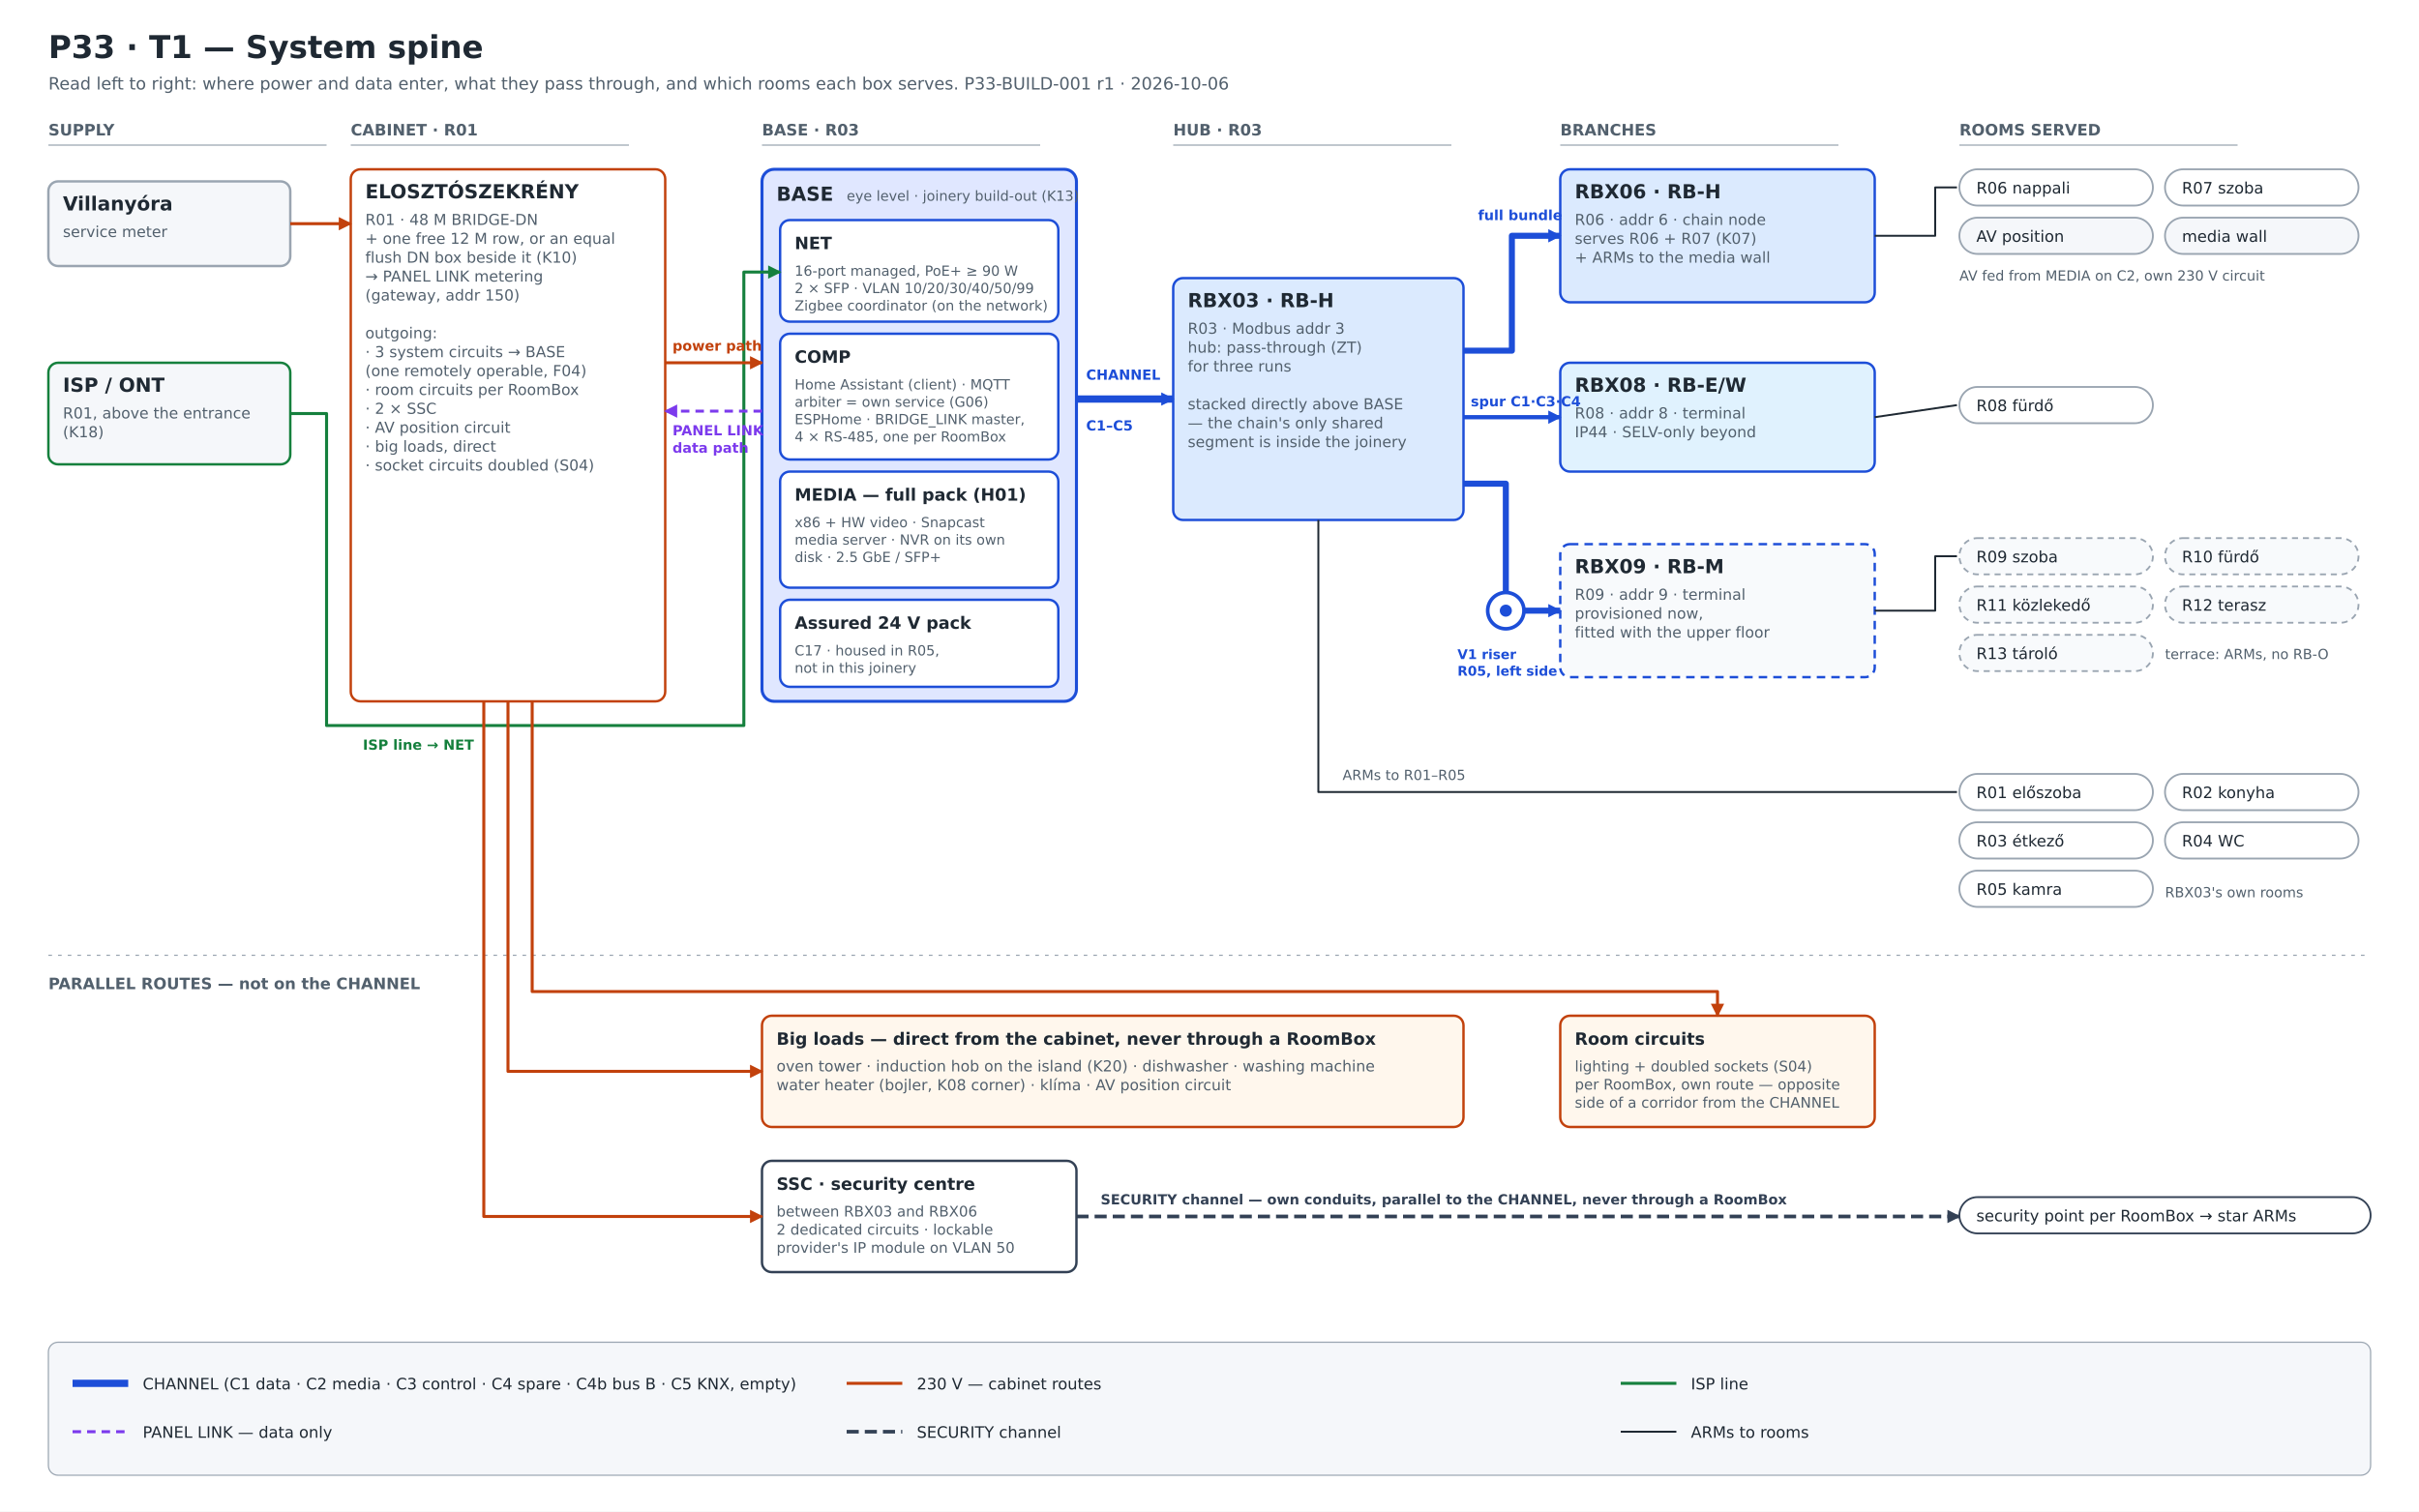
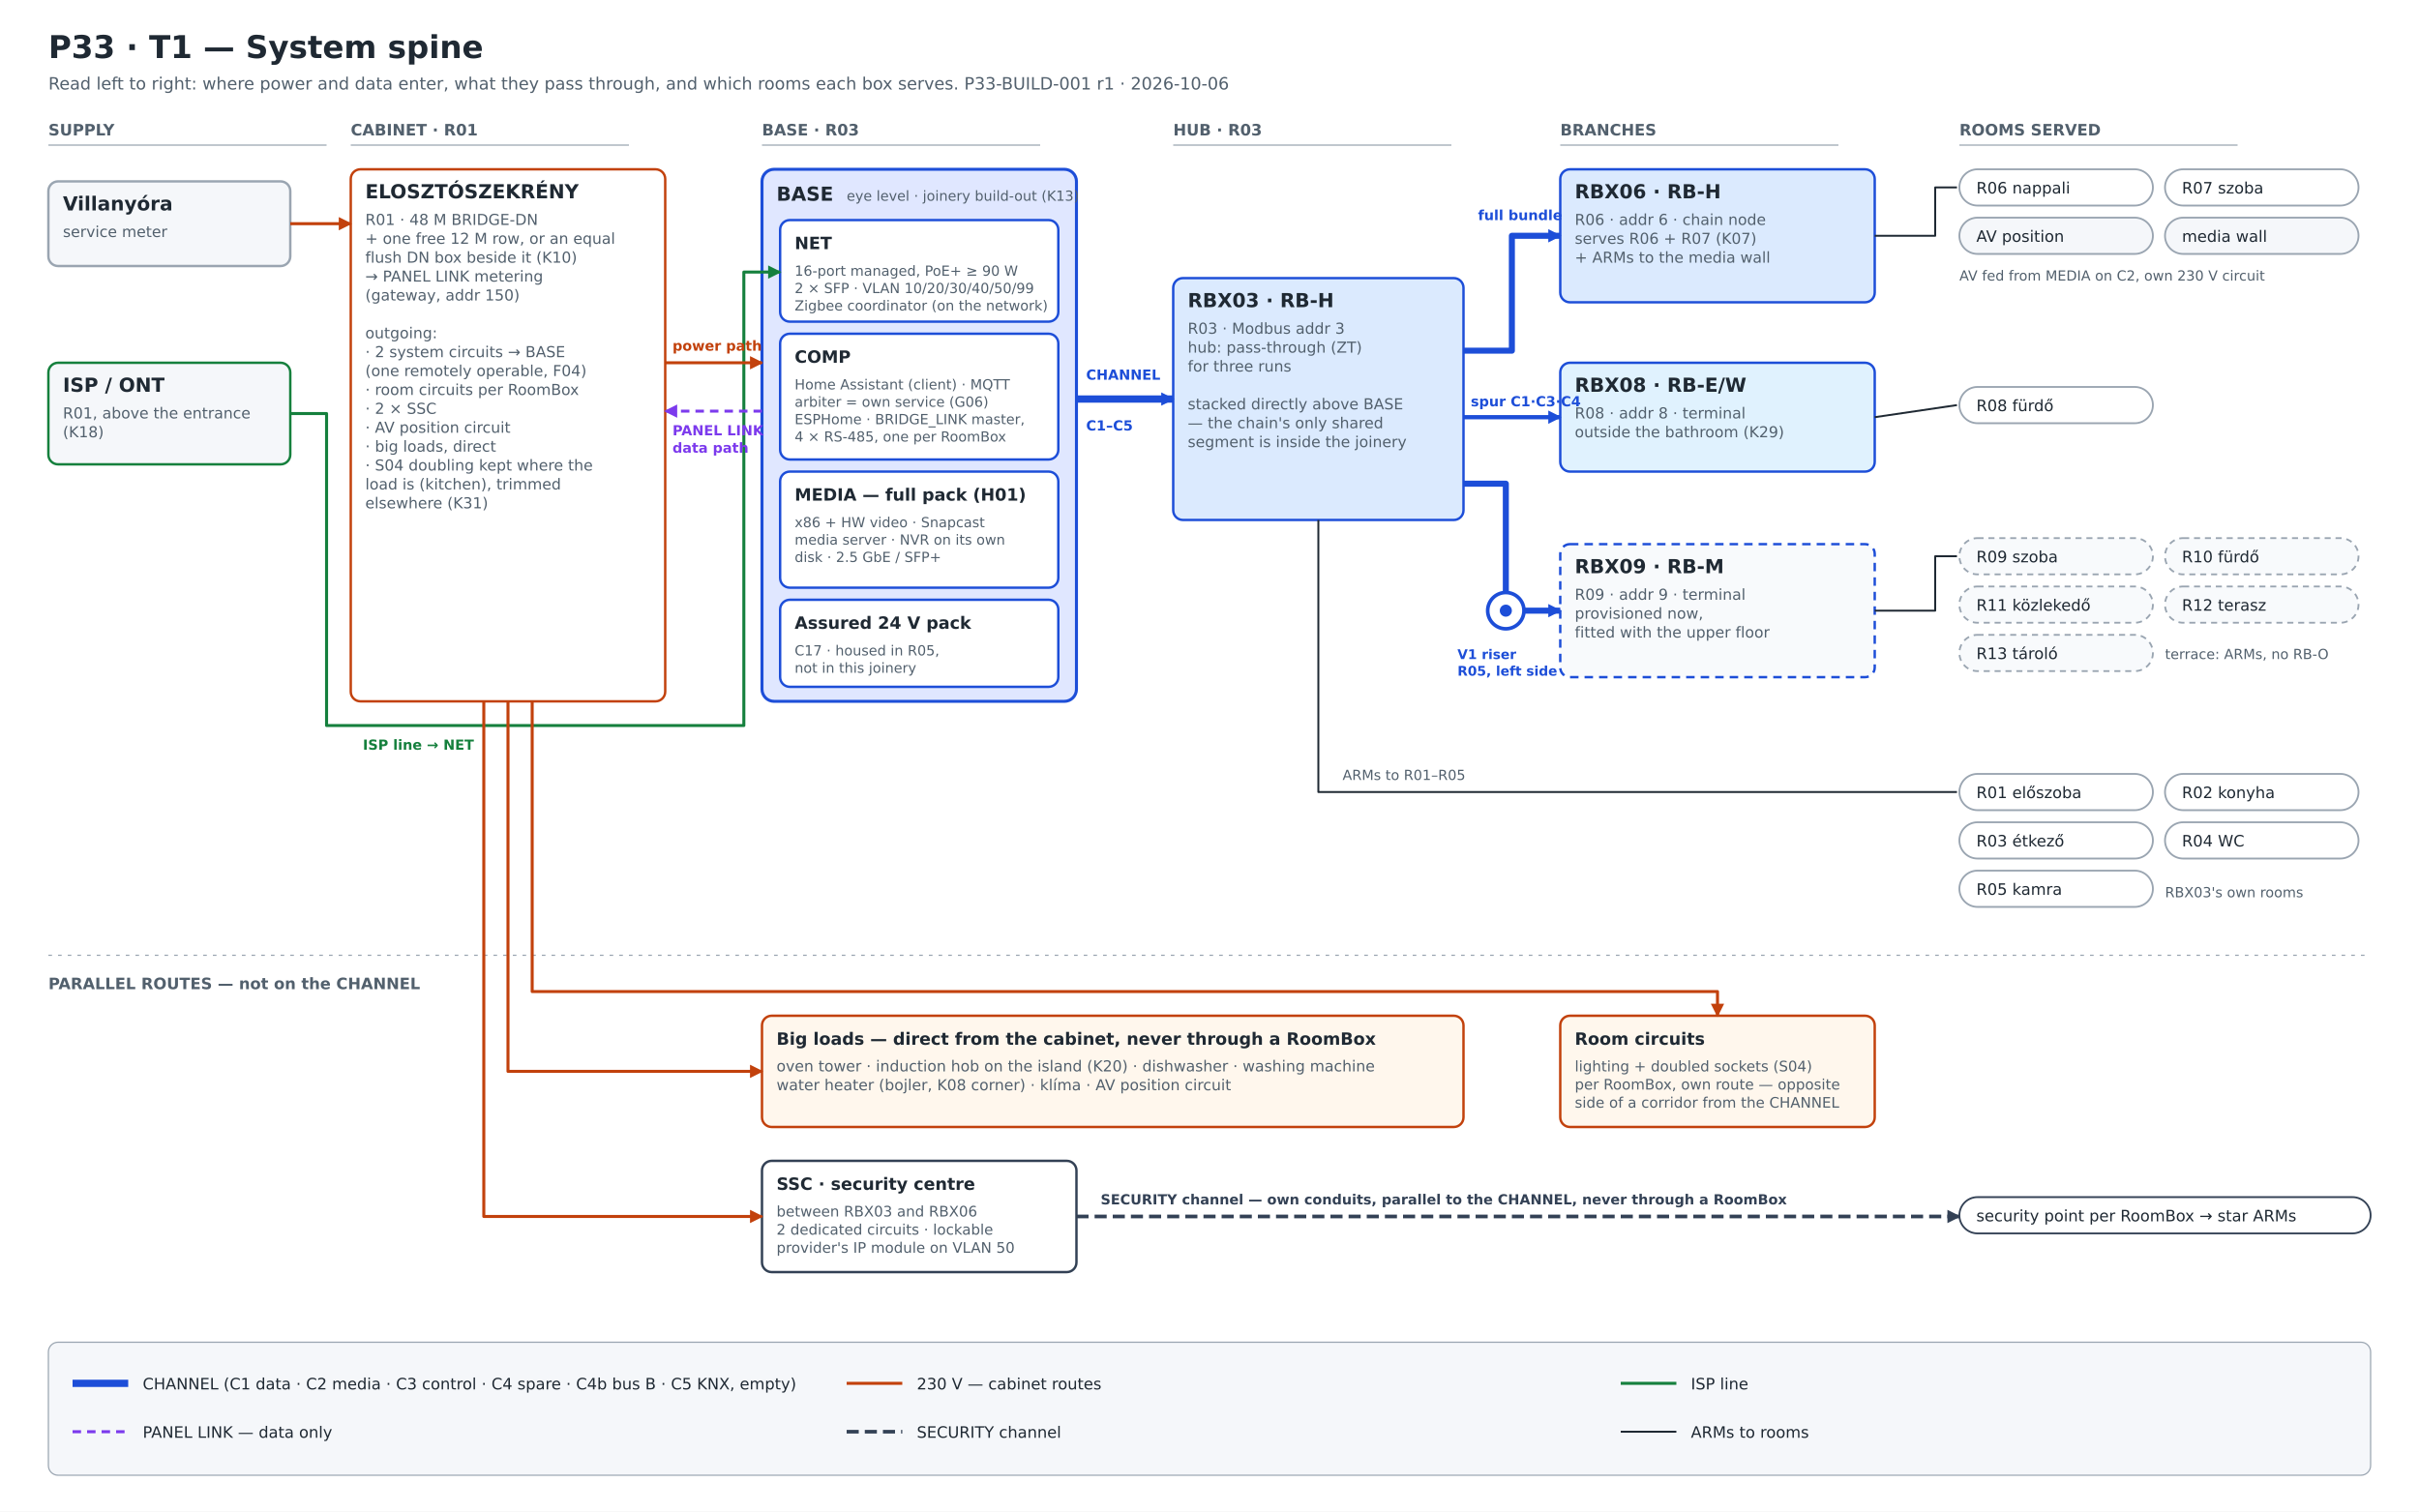
<svg xmlns="http://www.w3.org/2000/svg" viewBox="0 0 2000 1250" width="2000" height="1250" font-family="Segoe UI, DejaVu Sans, Arial, sans-serif">
  <defs>
    <marker id="a1d4ed8" viewBox="0 0 10 10" refX="9" refY="5" markerUnits="userSpaceOnUse" markerWidth="11" markerHeight="11" orient="auto">
      <path d="M0,0 L10,5 L0,10 z" fill="#1d4ed8" />
    </marker>
    <marker id="ac2410c" viewBox="0 0 10 10" refX="9" refY="5" markerUnits="userSpaceOnUse" markerWidth="11" markerHeight="11" orient="auto">
      <path d="M0,0 L10,5 L0,10 z" fill="#c2410c" />
    </marker>
    <marker id="a15803d" viewBox="0 0 10 10" refX="9" refY="5" markerUnits="userSpaceOnUse" markerWidth="11" markerHeight="11" orient="auto">
      <path d="M0,0 L10,5 L0,10 z" fill="#15803d" />
    </marker>
    <marker id="a7c3aed" viewBox="0 0 10 10" refX="9" refY="5" markerUnits="userSpaceOnUse" markerWidth="11" markerHeight="11" orient="auto">
      <path d="M0,0 L10,5 L0,10 z" fill="#7c3aed" />
    </marker>
    <marker id="a334155" viewBox="0 0 10 10" refX="9" refY="5" markerUnits="userSpaceOnUse" markerWidth="11" markerHeight="11" orient="auto">
      <path d="M0,0 L10,5 L0,10 z" fill="#334155" />
    </marker>
  </defs>
  <rect width="2000" height="1250" fill="#fff" />
  <text x="40" y="48" font-size="26" font-weight="700" fill="#1f2933" text-anchor="start">
    <tspan x="40" dy="0">P33 · T1 — System spine</tspan>
  </text>
  <text x="40" y="74" font-size="14" font-weight="400" fill="#52606d" text-anchor="start">
    <tspan x="40" dy="0">Read left to right: where power and data enter, what they pass through, and which rooms each box serves.   P33-BUILD-001 r1 · 2026-10-06</tspan>
  </text>
  <text x="40" y="112" font-size="13" font-weight="700" fill="#52606d" text-anchor="start">
    <tspan x="40" dy="0">SUPPLY</tspan>
  </text>
  <line x1="40" y1="120" x2="270" y2="120" stroke="#9aa5b1" />
  <text x="290" y="112" font-size="13" font-weight="700" fill="#52606d" text-anchor="start">
    <tspan x="290" dy="0">CABINET · R01</tspan>
  </text>
  <line x1="290" y1="120" x2="520" y2="120" stroke="#9aa5b1" />
  <text x="630" y="112" font-size="13" font-weight="700" fill="#52606d" text-anchor="start">
    <tspan x="630" dy="0">BASE · R03</tspan>
  </text>
  <line x1="630" y1="120" x2="860" y2="120" stroke="#9aa5b1" />
  <text x="970" y="112" font-size="13" font-weight="700" fill="#52606d" text-anchor="start">
    <tspan x="970" dy="0">HUB · R03</tspan>
  </text>
  <line x1="970" y1="120" x2="1200" y2="120" stroke="#9aa5b1" />
  <text x="1290" y="112" font-size="13" font-weight="700" fill="#52606d" text-anchor="start">
    <tspan x="1290" dy="0">BRANCHES</tspan>
  </text>
  <line x1="1290" y1="120" x2="1520" y2="120" stroke="#9aa5b1" />
  <text x="1620" y="112" font-size="13" font-weight="700" fill="#52606d" text-anchor="start">
    <tspan x="1620" dy="0">ROOMS SERVED</tspan>
  </text>
  <line x1="1620" y1="120" x2="1850" y2="120" stroke="#9aa5b1" />
  <rect x="40" y="150" width="200" height="70" rx="8" fill="#f5f7fa" stroke="#9aa5b1" stroke-width="2" />
  <text x="52" y="174" font-size="16" font-weight="700" fill="#1f2933" text-anchor="start">
    <tspan x="52" dy="0">Villanyóra</tspan>
  </text>
  <text x="52" y="196" font-size="12.5" font-weight="400" fill="#52606d" text-anchor="start">
    <tspan x="52" dy="0">service meter</tspan>
  </text>
  <rect x="40" y="300" width="200" height="84" rx="8" fill="#f5f7fa" stroke="#15803d" stroke-width="2" />
  <text x="52" y="324" font-size="16" font-weight="700" fill="#1f2933" text-anchor="start">
    <tspan x="52" dy="0">ISP / ONT</tspan>
  </text>
  <text x="52" y="346" font-size="12.5" font-weight="400" fill="#52606d" text-anchor="start">
    <tspan x="52" dy="0">R01, above the entrance</tspan>
    <tspan x="52" dy="15.625">(K18)</tspan>
  </text>
  <rect x="290" y="140" width="260" height="440" rx="8" fill="#fff" stroke="#c2410c" stroke-width="2" />
  <text x="302" y="164" font-size="16" font-weight="700" fill="#1f2933" text-anchor="start">
    <tspan x="302" dy="0">ELOSZTÓSZEKRÉNY</tspan>
  </text>
  <text x="302" y="186" font-size="12.5" font-weight="400" fill="#52606d" text-anchor="start">
    <tspan x="302" dy="0">R01 · 48 M BRIDGE-DN</tspan>
    <tspan x="302" dy="15.625">+ one free 12 M row, or an equal</tspan>
    <tspan x="302" dy="15.625">   flush DN box beside it (K10)</tspan>
    <tspan x="302" dy="15.625">   → PANEL LINK metering</tspan>
    <tspan x="302" dy="15.625">      (gateway, addr 150)</tspan>
    <tspan x="302" dy="15.625"> </tspan>
    <tspan x="302" dy="15.625">outgoing:</tspan>
-     <tspan x="302" dy="15.625">· 3 system circuits → BASE</tspan>
+     <tspan x="302" dy="15.625">· 2 system circuits → BASE</tspan>
    <tspan x="302" dy="15.625">   (one remotely operable, F04)</tspan>
    <tspan x="302" dy="15.625">· room circuits per RoomBox</tspan>
    <tspan x="302" dy="15.625">· 2 × SSC</tspan>
    <tspan x="302" dy="15.625">· AV position circuit</tspan>
    <tspan x="302" dy="15.625">· big loads, direct</tspan>
-     <tspan x="302" dy="15.625">· socket circuits doubled (S04)</tspan>
+     <tspan x="302" dy="15.625">· S04 doubling kept where the</tspan>
+     <tspan x="302" dy="15.625">   load is (kitchen), trimmed</tspan>
+     <tspan x="302" dy="15.625">   elsewhere (K31)</tspan>
  </text>
  <rect x="630" y="140" width="260" height="440" rx="10" fill="#e0e7ff" stroke="#1d4ed8" stroke-width="2.5" />
  <text x="642" y="166" font-size="16" font-weight="700" fill="#1f2933" text-anchor="start">
    <tspan x="642" dy="0">BASE</tspan>
  </text>
  <text x="700" y="166" font-size="11.5" font-weight="400" fill="#52606d" text-anchor="start">
    <tspan x="700" dy="0">eye level · joinery build-out (K13)</tspan>
  </text>
  <rect x="645" y="182" width="230" height="84" rx="8" fill="#fff" stroke="#1d4ed8" stroke-width="2" />
  <text x="657" y="206" font-size="14" font-weight="700" fill="#1f2933" text-anchor="start">
    <tspan x="657" dy="0">NET</tspan>
  </text>
  <text x="657" y="228" font-size="11.5" font-weight="400" fill="#52606d" text-anchor="start">
    <tspan x="657" dy="0">16-port managed, PoE+ ≥ 90 W</tspan>
    <tspan x="657" dy="14.375">2 × SFP · VLAN 10/20/30/40/50/99</tspan>
    <tspan x="657" dy="14.375">Zigbee coordinator (on the network)</tspan>
  </text>
  <rect x="645" y="276" width="230" height="104" rx="8" fill="#fff" stroke="#1d4ed8" stroke-width="2" />
  <text x="657" y="300" font-size="14" font-weight="700" fill="#1f2933" text-anchor="start">
    <tspan x="657" dy="0">COMP</tspan>
  </text>
  <text x="657" y="322" font-size="11.5" font-weight="400" fill="#52606d" text-anchor="start">
    <tspan x="657" dy="0">Home Assistant (client) · MQTT</tspan>
    <tspan x="657" dy="14.375">arbiter = own service (G06)</tspan>
    <tspan x="657" dy="14.375">ESPHome · BRIDGE_LINK master,</tspan>
    <tspan x="657" dy="14.375">4 × RS-485, one per RoomBox</tspan>
  </text>
  <rect x="645" y="390" width="230" height="96" rx="8" fill="#fff" stroke="#1d4ed8" stroke-width="2" />
  <text x="657" y="414" font-size="14" font-weight="700" fill="#1f2933" text-anchor="start">
    <tspan x="657" dy="0">MEDIA — full pack (H01)</tspan>
  </text>
  <text x="657" y="436" font-size="11.5" font-weight="400" fill="#52606d" text-anchor="start">
    <tspan x="657" dy="0">x86 + HW video · Snapcast</tspan>
    <tspan x="657" dy="14.375">media server · NVR on its own</tspan>
    <tspan x="657" dy="14.375">disk · 2.5 GbE / SFP+</tspan>
  </text>
  <rect x="645" y="496" width="230" height="72" rx="8" fill="#fff" stroke="#1d4ed8" stroke-width="2" />
  <text x="657" y="520" font-size="14" font-weight="700" fill="#1f2933" text-anchor="start">
    <tspan x="657" dy="0">Assured 24 V pack</tspan>
  </text>
  <text x="657" y="542" font-size="11.5" font-weight="400" fill="#52606d" text-anchor="start">
    <tspan x="657" dy="0">C17 · housed in R05,</tspan>
    <tspan x="657" dy="14.375">not in this joinery</tspan>
  </text>
  <rect x="970" y="230" width="240" height="200" rx="8" fill="#dbeafe" stroke="#1d4ed8" stroke-width="2" />
  <text x="982" y="254" font-size="16" font-weight="700" fill="#1f2933" text-anchor="start">
    <tspan x="982" dy="0">RBX03 · RB-H</tspan>
  </text>
  <text x="982" y="276" font-size="12.5" font-weight="400" fill="#52606d" text-anchor="start">
    <tspan x="982" dy="0">R03 · Modbus addr 3</tspan>
    <tspan x="982" dy="15.625">hub: pass-through (ZT)</tspan>
    <tspan x="982" dy="15.625">for three runs</tspan>
    <tspan x="982" dy="15.625"> </tspan>
    <tspan x="982" dy="15.625">stacked directly above BASE</tspan>
    <tspan x="982" dy="15.625">— the chain's only shared</tspan>
    <tspan x="982" dy="15.625">segment is inside the joinery</tspan>
  </text>
  <rect x="1290" y="140" width="260" height="110" rx="8" fill="#dbeafe" stroke="#1d4ed8" stroke-width="2" />
  <text x="1302" y="164" font-size="16" font-weight="700" fill="#1f2933" text-anchor="start">
    <tspan x="1302" dy="0">RBX06 · RB-H</tspan>
  </text>
  <text x="1302" y="186" font-size="12.5" font-weight="400" fill="#52606d" text-anchor="start">
    <tspan x="1302" dy="0">R06 · addr 6 · chain node</tspan>
    <tspan x="1302" dy="15.625">serves R06 + R07 (K07)</tspan>
    <tspan x="1302" dy="15.625">+ ARMs to the media wall</tspan>
  </text>
  <rect x="1290" y="300" width="260" height="90" rx="8" fill="#e0f2fe" stroke="#1d4ed8" stroke-width="2" />
  <text x="1302" y="324" font-size="16" font-weight="700" fill="#1f2933" text-anchor="start">
    <tspan x="1302" dy="0">RBX08 · RB-E/W</tspan>
  </text>
  <text x="1302" y="346" font-size="12.5" font-weight="400" fill="#52606d" text-anchor="start">
    <tspan x="1302" dy="0">R08 · addr 8 · terminal</tspan>
-     <tspan x="1302" dy="15.625">IP44 · SELV-only beyond</tspan>
+     <tspan x="1302" dy="15.625">outside the bathroom (K29)</tspan>
  </text>
  <rect x="1290" y="450" width="260" height="110" rx="8" fill="#f8fafc" stroke="#1d4ed8" stroke-width="2" stroke-dasharray="7 5" />
  <text x="1302" y="474" font-size="16" font-weight="700" fill="#1f2933" text-anchor="start">
    <tspan x="1302" dy="0">RBX09 · RB-M</tspan>
  </text>
  <text x="1302" y="496" font-size="12.5" font-weight="400" fill="#52606d" text-anchor="start">
    <tspan x="1302" dy="0">R09 · addr 9 · terminal</tspan>
    <tspan x="1302" dy="15.625">provisioned now,</tspan>
    <tspan x="1302" dy="15.625">fitted with the upper floor</tspan>
  </text>
  <circle cx="1245" cy="505" r="15" fill="#fff" stroke="#1d4ed8" stroke-width="3" />
  <circle cx="1245" cy="505" r="5" fill="#1d4ed8" />
  <text x="1205" y="545" font-size="11" font-weight="600" fill="#1d4ed8" text-anchor="start">
    <tspan x="1205" dy="0">V1 riser</tspan>
    <tspan x="1205" dy="13.75">R05, left side</tspan>
  </text>
  <rect x="1620" y="140" width="160" height="30" rx="15" fill="#ffffff" stroke="#9aa5b1" stroke-width="1.5" />
  <text x="1634" y="160" font-size="13" font-weight="400" fill="#1f2933" text-anchor="start">
    <tspan x="1634" dy="0">R06 nappali</tspan>
  </text>
  <rect x="1790" y="140" width="160" height="30" rx="15" fill="#ffffff" stroke="#9aa5b1" stroke-width="1.5" />
  <text x="1804" y="160" font-size="13" font-weight="400" fill="#1f2933" text-anchor="start">
    <tspan x="1804" dy="0">R07 szoba</tspan>
  </text>
  <rect x="1620" y="180" width="160" height="30" rx="15" fill="#f5f7fa" stroke="#9aa5b1" stroke-width="1.5" />
  <text x="1634" y="200" font-size="13" font-weight="400" fill="#1f2933" text-anchor="start">
    <tspan x="1634" dy="0">AV position</tspan>
  </text>
  <rect x="1790" y="180" width="160" height="30" rx="15" fill="#f5f7fa" stroke="#9aa5b1" stroke-width="1.5" />
  <text x="1804" y="200" font-size="13" font-weight="400" fill="#1f2933" text-anchor="start">
    <tspan x="1804" dy="0">media wall</tspan>
  </text>
  <text x="1620" y="232" font-size="11.5" font-weight="400" fill="#52606d" text-anchor="start">
    <tspan x="1620" dy="0">AV fed from MEDIA on C2, own 230 V circuit</tspan>
  </text>
  <rect x="1620" y="320" width="160" height="30" rx="15" fill="#ffffff" stroke="#9aa5b1" stroke-width="1.5" />
  <text x="1634" y="340" font-size="13" font-weight="400" fill="#1f2933" text-anchor="start">
    <tspan x="1634" dy="0">R08 fürdő</tspan>
  </text>
  <rect x="1620" y="445" width="160" height="30" rx="15" fill="#f8fafc" stroke="#9aa5b1" stroke-width="1.5" stroke-dasharray="5 4" />
  <text x="1634" y="465" font-size="13" font-weight="400" fill="#1f2933" text-anchor="start">
    <tspan x="1634" dy="0">R09 szoba</tspan>
  </text>
  <rect x="1790" y="445" width="160" height="30" rx="15" fill="#f8fafc" stroke="#9aa5b1" stroke-width="1.5" stroke-dasharray="5 4" />
  <text x="1804" y="465" font-size="13" font-weight="400" fill="#1f2933" text-anchor="start">
    <tspan x="1804" dy="0">R10 fürdő</tspan>
  </text>
  <rect x="1620" y="485" width="160" height="30" rx="15" fill="#f8fafc" stroke="#9aa5b1" stroke-width="1.5" stroke-dasharray="5 4" />
  <text x="1634" y="505" font-size="13" font-weight="400" fill="#1f2933" text-anchor="start">
    <tspan x="1634" dy="0">R11 közlekedő</tspan>
  </text>
  <rect x="1790" y="485" width="160" height="30" rx="15" fill="#f8fafc" stroke="#9aa5b1" stroke-width="1.5" stroke-dasharray="5 4" />
  <text x="1804" y="505" font-size="13" font-weight="400" fill="#1f2933" text-anchor="start">
    <tspan x="1804" dy="0">R12 terasz</tspan>
  </text>
  <rect x="1620" y="525" width="160" height="30" rx="15" fill="#f8fafc" stroke="#9aa5b1" stroke-width="1.5" stroke-dasharray="5 4" />
  <text x="1634" y="545" font-size="13" font-weight="400" fill="#1f2933" text-anchor="start">
    <tspan x="1634" dy="0">R13 tároló</tspan>
  </text>
  <text x="1790" y="545" font-size="11.5" font-weight="400" fill="#52606d" text-anchor="start">
    <tspan x="1790" dy="0">terrace: ARMs, no RB-O</tspan>
  </text>
  <rect x="1620" y="640" width="160" height="30" rx="15" fill="#ffffff" stroke="#9aa5b1" stroke-width="1.5" />
  <text x="1634" y="660" font-size="13" font-weight="400" fill="#1f2933" text-anchor="start">
    <tspan x="1634" dy="0">R01 előszoba</tspan>
  </text>
  <rect x="1790" y="640" width="160" height="30" rx="15" fill="#ffffff" stroke="#9aa5b1" stroke-width="1.5" />
  <text x="1804" y="660" font-size="13" font-weight="400" fill="#1f2933" text-anchor="start">
    <tspan x="1804" dy="0">R02 konyha</tspan>
  </text>
  <rect x="1620" y="680" width="160" height="30" rx="15" fill="#ffffff" stroke="#9aa5b1" stroke-width="1.5" />
  <text x="1634" y="700" font-size="13" font-weight="400" fill="#1f2933" text-anchor="start">
    <tspan x="1634" dy="0">R03 étkező</tspan>
  </text>
  <rect x="1790" y="680" width="160" height="30" rx="15" fill="#ffffff" stroke="#9aa5b1" stroke-width="1.5" />
  <text x="1804" y="700" font-size="13" font-weight="400" fill="#1f2933" text-anchor="start">
    <tspan x="1804" dy="0">R04 WC</tspan>
  </text>
  <rect x="1620" y="720" width="160" height="30" rx="15" fill="#ffffff" stroke="#9aa5b1" stroke-width="1.5" />
  <text x="1634" y="740" font-size="13" font-weight="400" fill="#1f2933" text-anchor="start">
    <tspan x="1634" dy="0">R05 kamra</tspan>
  </text>
  <text x="1790" y="742" font-size="11.5" font-weight="400" fill="#52606d" text-anchor="start">
    <tspan x="1790" dy="0">RBX03's own rooms</tspan>
  </text>
  <path d="M240,185 L290,185" fill="none" stroke="#c2410c" stroke-width="2.5" stroke-linejoin="round" marker-end="url(#ac2410c)" />
  <path d="M240,342 L270,342 L270,600 L615,600 L615,225 L645,225" fill="none" stroke="#15803d" stroke-width="2.5" stroke-linejoin="round" marker-end="url(#a15803d)" />
  <text x="300" y="620" font-size="11.5" font-weight="600" fill="#15803d" text-anchor="start">
    <tspan x="300" dy="0">ISP line → NET</tspan>
  </text>
  <path d="M550,300 L630,300" fill="none" stroke="#c2410c" stroke-width="2.5" stroke-linejoin="round" marker-end="url(#ac2410c)" />
  <text x="556" y="290" font-size="11.5" font-weight="600" fill="#c2410c" text-anchor="start">
    <tspan x="556" dy="0">power path</tspan>
  </text>
  <path d="M630,340 L550,340" fill="none" stroke="#7c3aed" stroke-width="2.5" stroke-linejoin="round" stroke-dasharray="7 5" marker-end="url(#a7c3aed)" />
  <text x="556" y="360" font-size="11.5" font-weight="600" fill="#7c3aed" text-anchor="start">
    <tspan x="556" dy="0">PANEL LINK</tspan>
    <tspan x="556" dy="14.375">data path</tspan>
  </text>
  <path d="M890,330 L970,330" fill="none" stroke="#1d4ed8" stroke-width="6" stroke-linejoin="round" marker-end="url(#a1d4ed8)" />
  <text x="898" y="314" font-size="11.5" font-weight="600" fill="#1d4ed8" text-anchor="start">
    <tspan x="898" dy="0">CHANNEL</tspan>
  </text>
  <text x="898" y="356" font-size="11.5" font-weight="600" fill="#1d4ed8" text-anchor="start">
    <tspan x="898" dy="0">C1–C5</tspan>
  </text>
  <path d="M1210,290 L1250,290 L1250,195 L1290,195" fill="none" stroke="#1d4ed8" stroke-width="5" stroke-linejoin="round" marker-end="url(#a1d4ed8)" />
  <text x="1222" y="182" font-size="11.5" font-weight="600" fill="#1d4ed8" text-anchor="start">
    <tspan x="1222" dy="0">full bundle</tspan>
  </text>
  <path d="M1210,345 L1290,345" fill="none" stroke="#1d4ed8" stroke-width="3.5" stroke-linejoin="round" marker-end="url(#a1d4ed8)" />
  <text x="1216" y="336" font-size="11.5" font-weight="600" fill="#1d4ed8" text-anchor="start">
    <tspan x="1216" dy="0">spur C1·C3·C4</tspan>
  </text>
  <path d="M1210,400 L1245,400 L1245,490" fill="none" stroke="#1d4ed8" stroke-width="5" stroke-linejoin="round" />
  <path d="M1260,505 L1290,505" fill="none" stroke="#1d4ed8" stroke-width="5" stroke-linejoin="round" marker-end="url(#a1d4ed8)" />
  <path d="M1550,195 L1600,195 L1600,155 L1618,155" fill="none" stroke="#1f2933" stroke-width="1.6" stroke-linejoin="round" marker-end="url(#a1f2933)" />
  <path d="M1550,345 L1618,335" fill="none" stroke="#1f2933" stroke-width="1.6" stroke-linejoin="round" marker-end="url(#a1f2933)" />
  <path d="M1550,505 L1600,505 L1600,460 L1618,460" fill="none" stroke="#1f2933" stroke-width="1.6" stroke-linejoin="round" marker-end="url(#a1f2933)" />
  <path d="M1090,430 L1090,655 L1618,655" fill="none" stroke="#1f2933" stroke-width="1.6" stroke-linejoin="round" marker-end="url(#a1f2933)" />
  <text x="1110" y="645" font-size="11.5" font-weight="400" fill="#52606d" text-anchor="start">
    <tspan x="1110" dy="0">ARMs to R01–R05</tspan>
  </text>
  <line x1="40" y1="790" x2="1960" y2="790" stroke="#9aa5b1" stroke-dasharray="3 5" />
  <text x="40" y="818" font-size="13" font-weight="700" fill="#52606d" text-anchor="start">
    <tspan x="40" dy="0">PARALLEL ROUTES — not on the CHANNEL</tspan>
  </text>
  <rect x="630" y="840" width="580" height="92" rx="8" fill="#fff7ed" stroke="#c2410c" stroke-width="2" />
  <text x="642" y="864" font-size="14" font-weight="700" fill="#1f2933" text-anchor="start">
    <tspan x="642" dy="0">Big loads — direct from the cabinet, never through a RoomBox</tspan>
  </text>
  <text x="642" y="886" font-size="12.5" font-weight="400" fill="#52606d" text-anchor="start">
    <tspan x="642" dy="0">oven tower · induction hob on the island (K20) · dishwasher · washing machine</tspan>
    <tspan x="642" dy="15.625">water heater (bojler, K08 corner) · klíma · AV position circuit</tspan>
  </text>
  <path d="M420,580 L420,886 L630,886" fill="none" stroke="#c2410c" stroke-width="2.5" stroke-linejoin="round" marker-end="url(#ac2410c)" />
  <rect x="1290" y="840" width="260" height="92" rx="8" fill="#fff7ed" stroke="#c2410c" stroke-width="2" />
  <text x="1302" y="864" font-size="14" font-weight="700" fill="#1f2933" text-anchor="start">
    <tspan x="1302" dy="0">Room circuits</tspan>
  </text>
  <text x="1302" y="886" font-size="12" font-weight="400" fill="#52606d" text-anchor="start">
    <tspan x="1302" dy="0">lighting + doubled sockets (S04)</tspan>
    <tspan x="1302" dy="15">per RoomBox, own route — opposite</tspan>
    <tspan x="1302" dy="15">side of a corridor from the CHANNEL</tspan>
  </text>
  <path d="M440,580 L440,820 L1420,820 L1420,840" fill="none" stroke="#c2410c" stroke-width="2.5" stroke-linejoin="round" marker-end="url(#ac2410c)" />
  <rect x="630" y="960" width="260" height="92" rx="8" fill="#fff" stroke="#334155" stroke-width="2" />
  <text x="642" y="984" font-size="14" font-weight="700" fill="#1f2933" text-anchor="start">
    <tspan x="642" dy="0">SSC · security centre</tspan>
  </text>
  <text x="642" y="1006" font-size="12" font-weight="400" fill="#52606d" text-anchor="start">
    <tspan x="642" dy="0">between RBX03 and RBX06</tspan>
    <tspan x="642" dy="15">2 dedicated circuits · lockable</tspan>
    <tspan x="642" dy="15">provider's IP module on VLAN 50</tspan>
  </text>
  <path d="M400,580 L400,1006 L630,1006" fill="none" stroke="#c2410c" stroke-width="2.5" stroke-linejoin="round" marker-end="url(#ac2410c)" />
  <path d="M890,1006 L1620,1006" fill="none" stroke="#334155" stroke-width="3" stroke-linejoin="round" stroke-dasharray="10 5" marker-end="url(#a334155)" />
  <text x="910" y="996" font-size="11.5" font-weight="600" fill="#334155" text-anchor="start">
    <tspan x="910" dy="0">SECURITY channel — own conduits, parallel to the CHANNEL, never through a RoomBox</tspan>
  </text>
  <rect x="1620" y="990" width="340" height="30" rx="15" fill="#ffffff" stroke="#334155" stroke-width="1.5" />
  <text x="1634" y="1010" font-size="13" font-weight="400" fill="#1f2933" text-anchor="start">
    <tspan x="1634" dy="0">security point per RoomBox → star ARMs</tspan>
  </text>
  <rect x="40" y="1110" width="1920" height="110" rx="8" fill="#f5f7fa" stroke="#9aa5b1" />
  <line x1="60" y1="1144" x2="106" y2="1144" stroke="#1d4ed8" stroke-width="6" />
  <text x="118" y="1149" font-size="13" font-weight="400" fill="#1f2933" text-anchor="start">
    <tspan x="118" dy="0">CHANNEL (C1 data · C2 media · C3 control · C4 spare · C4b bus B · C5 KNX, empty)</tspan>
  </text>
  <line x1="700" y1="1144" x2="746" y2="1144" stroke="#c2410c" stroke-width="2.5" />
  <text x="758" y="1149" font-size="13" font-weight="400" fill="#1f2933" text-anchor="start">
    <tspan x="758" dy="0">230 V — cabinet routes</tspan>
  </text>
  <line x1="1340" y1="1144" x2="1386" y2="1144" stroke="#15803d" stroke-width="2.5" />
  <text x="1398" y="1149" font-size="13" font-weight="400" fill="#1f2933" text-anchor="start">
    <tspan x="1398" dy="0">ISP line</tspan>
  </text>
  <line x1="60" y1="1184" x2="106" y2="1184" stroke="#7c3aed" stroke-width="2.5" stroke-dasharray="7 5" />
  <text x="118" y="1189" font-size="13" font-weight="400" fill="#1f2933" text-anchor="start">
    <tspan x="118" dy="0">PANEL LINK — data only</tspan>
  </text>
  <line x1="700" y1="1184" x2="746" y2="1184" stroke="#334155" stroke-width="3" stroke-dasharray="10 5" />
  <text x="758" y="1189" font-size="13" font-weight="400" fill="#1f2933" text-anchor="start">
    <tspan x="758" dy="0">SECURITY channel</tspan>
  </text>
  <line x1="1340" y1="1184" x2="1386" y2="1184" stroke="#1f2933" stroke-width="1.6" />
  <text x="1398" y="1189" font-size="13" font-weight="400" fill="#1f2933" text-anchor="start">
    <tspan x="1398" dy="0">ARMs to rooms</tspan>
  </text>
</svg>
